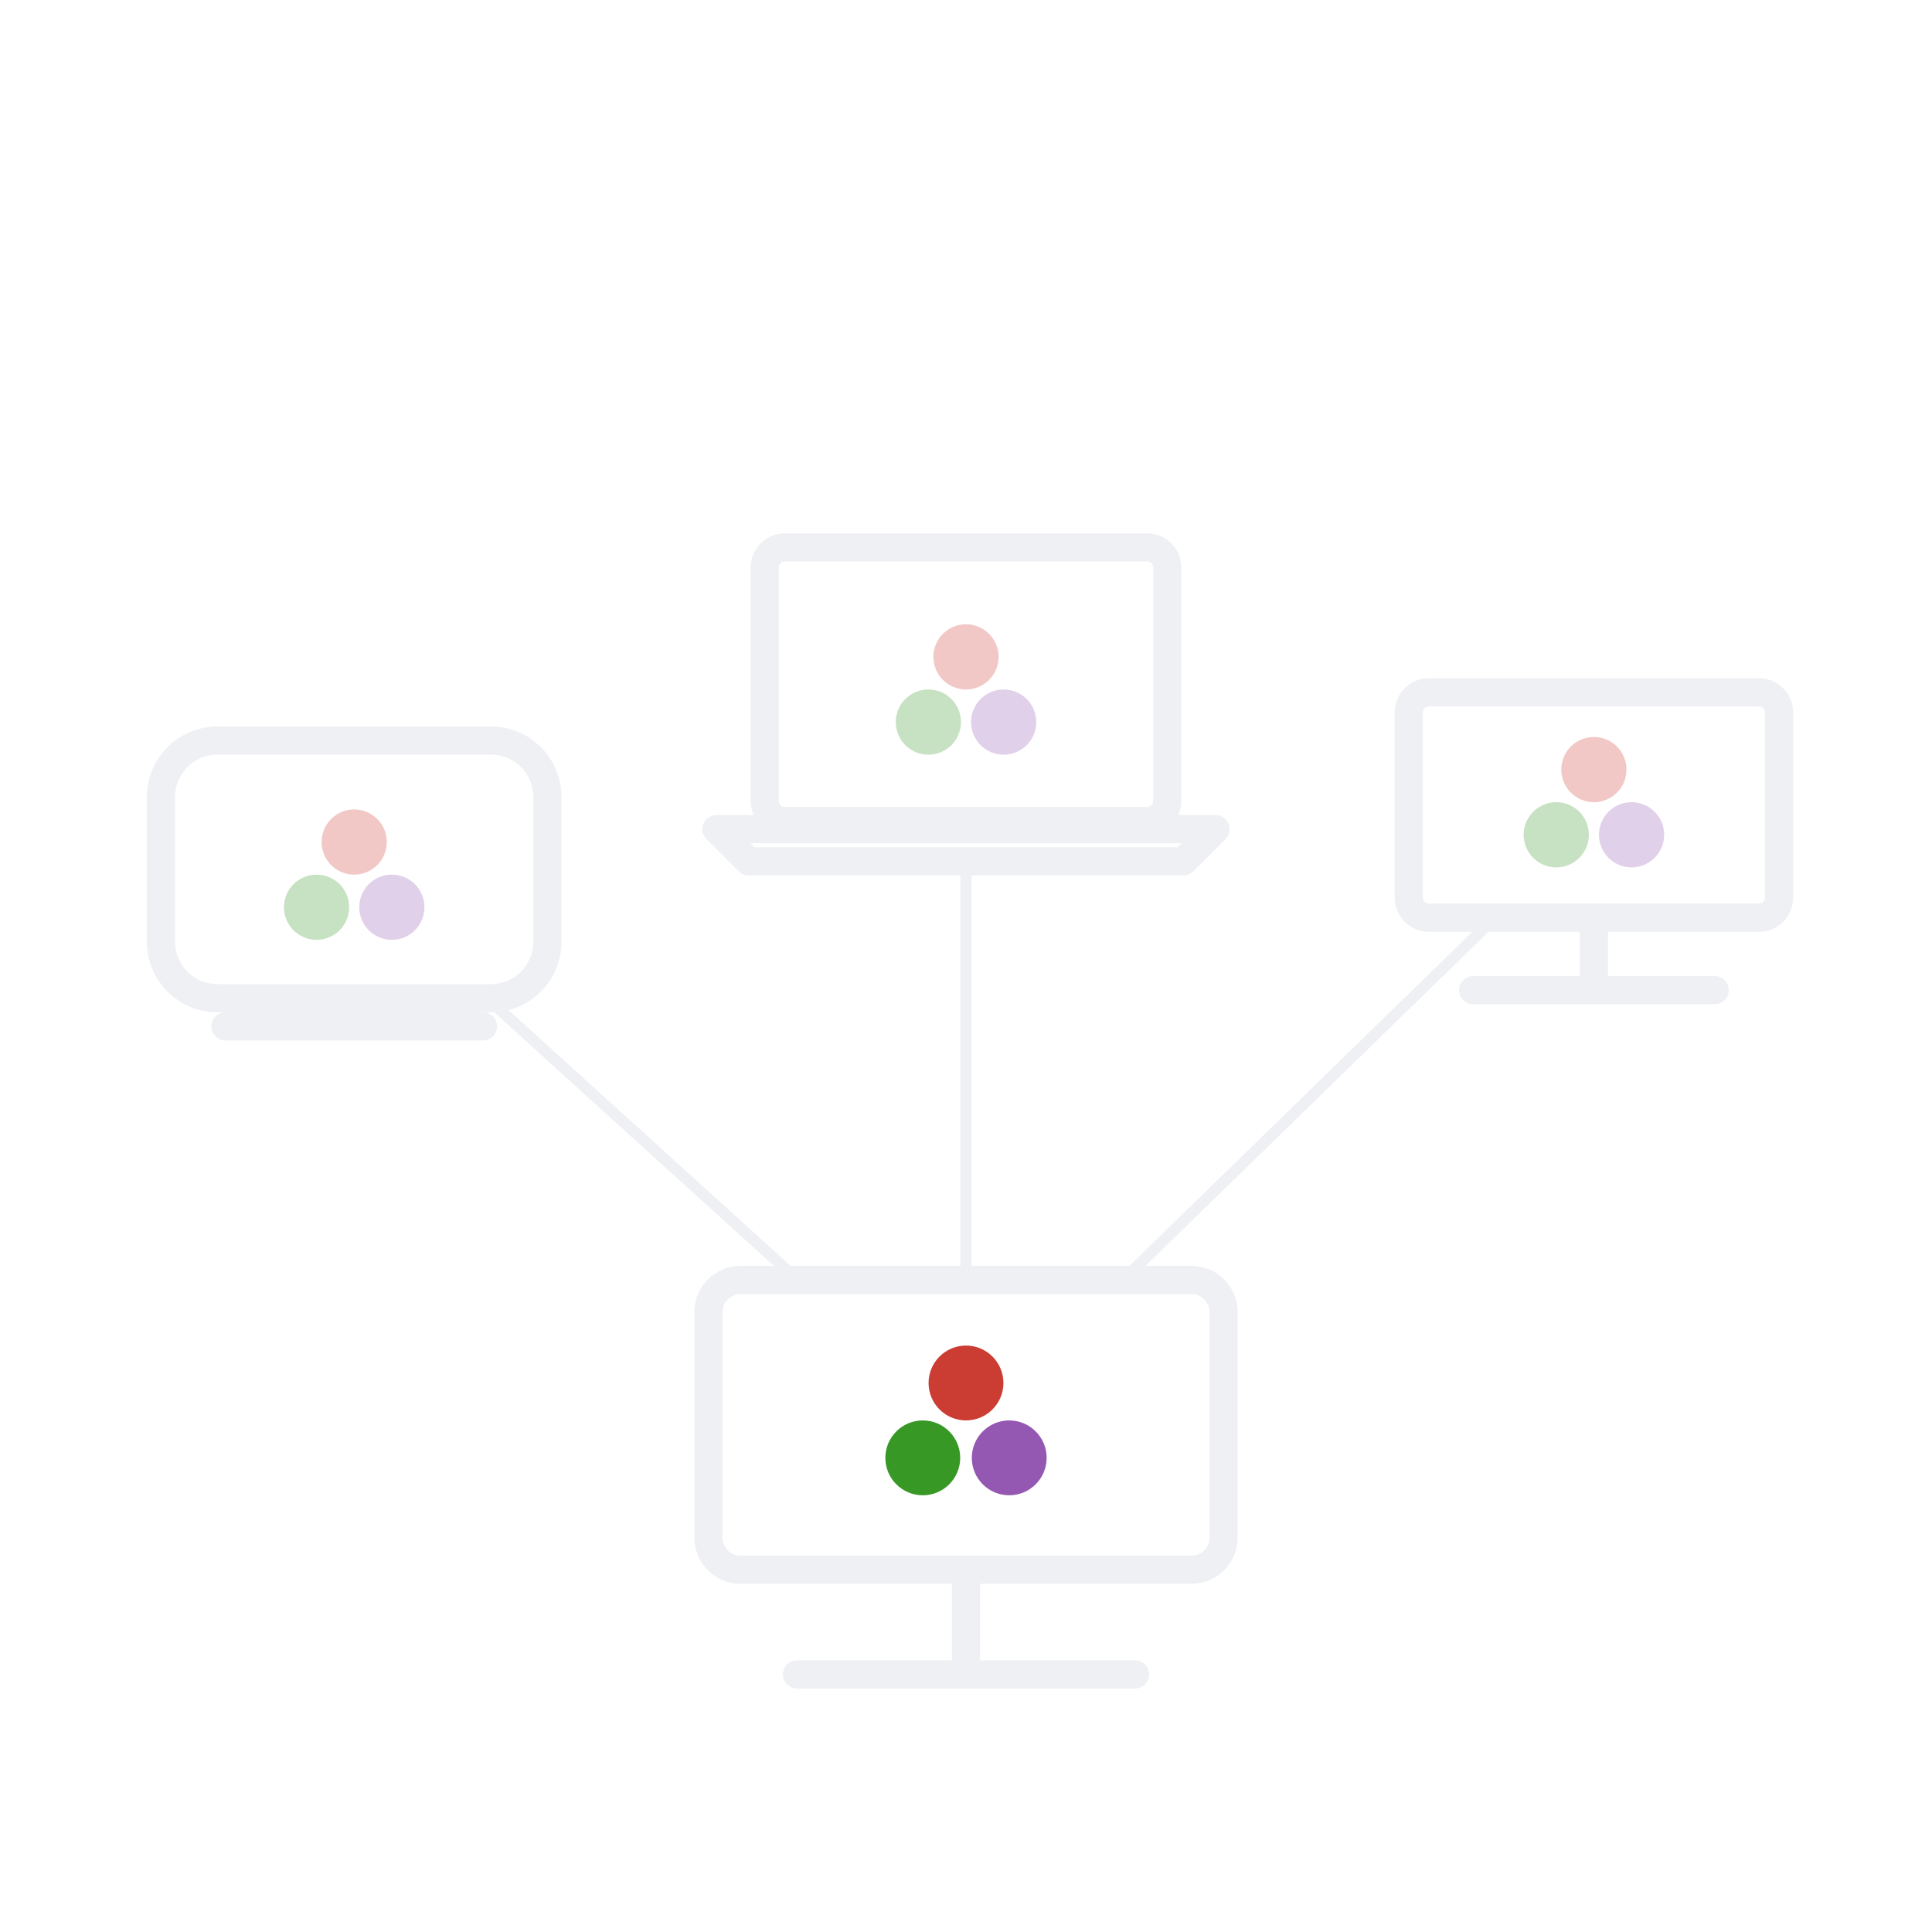
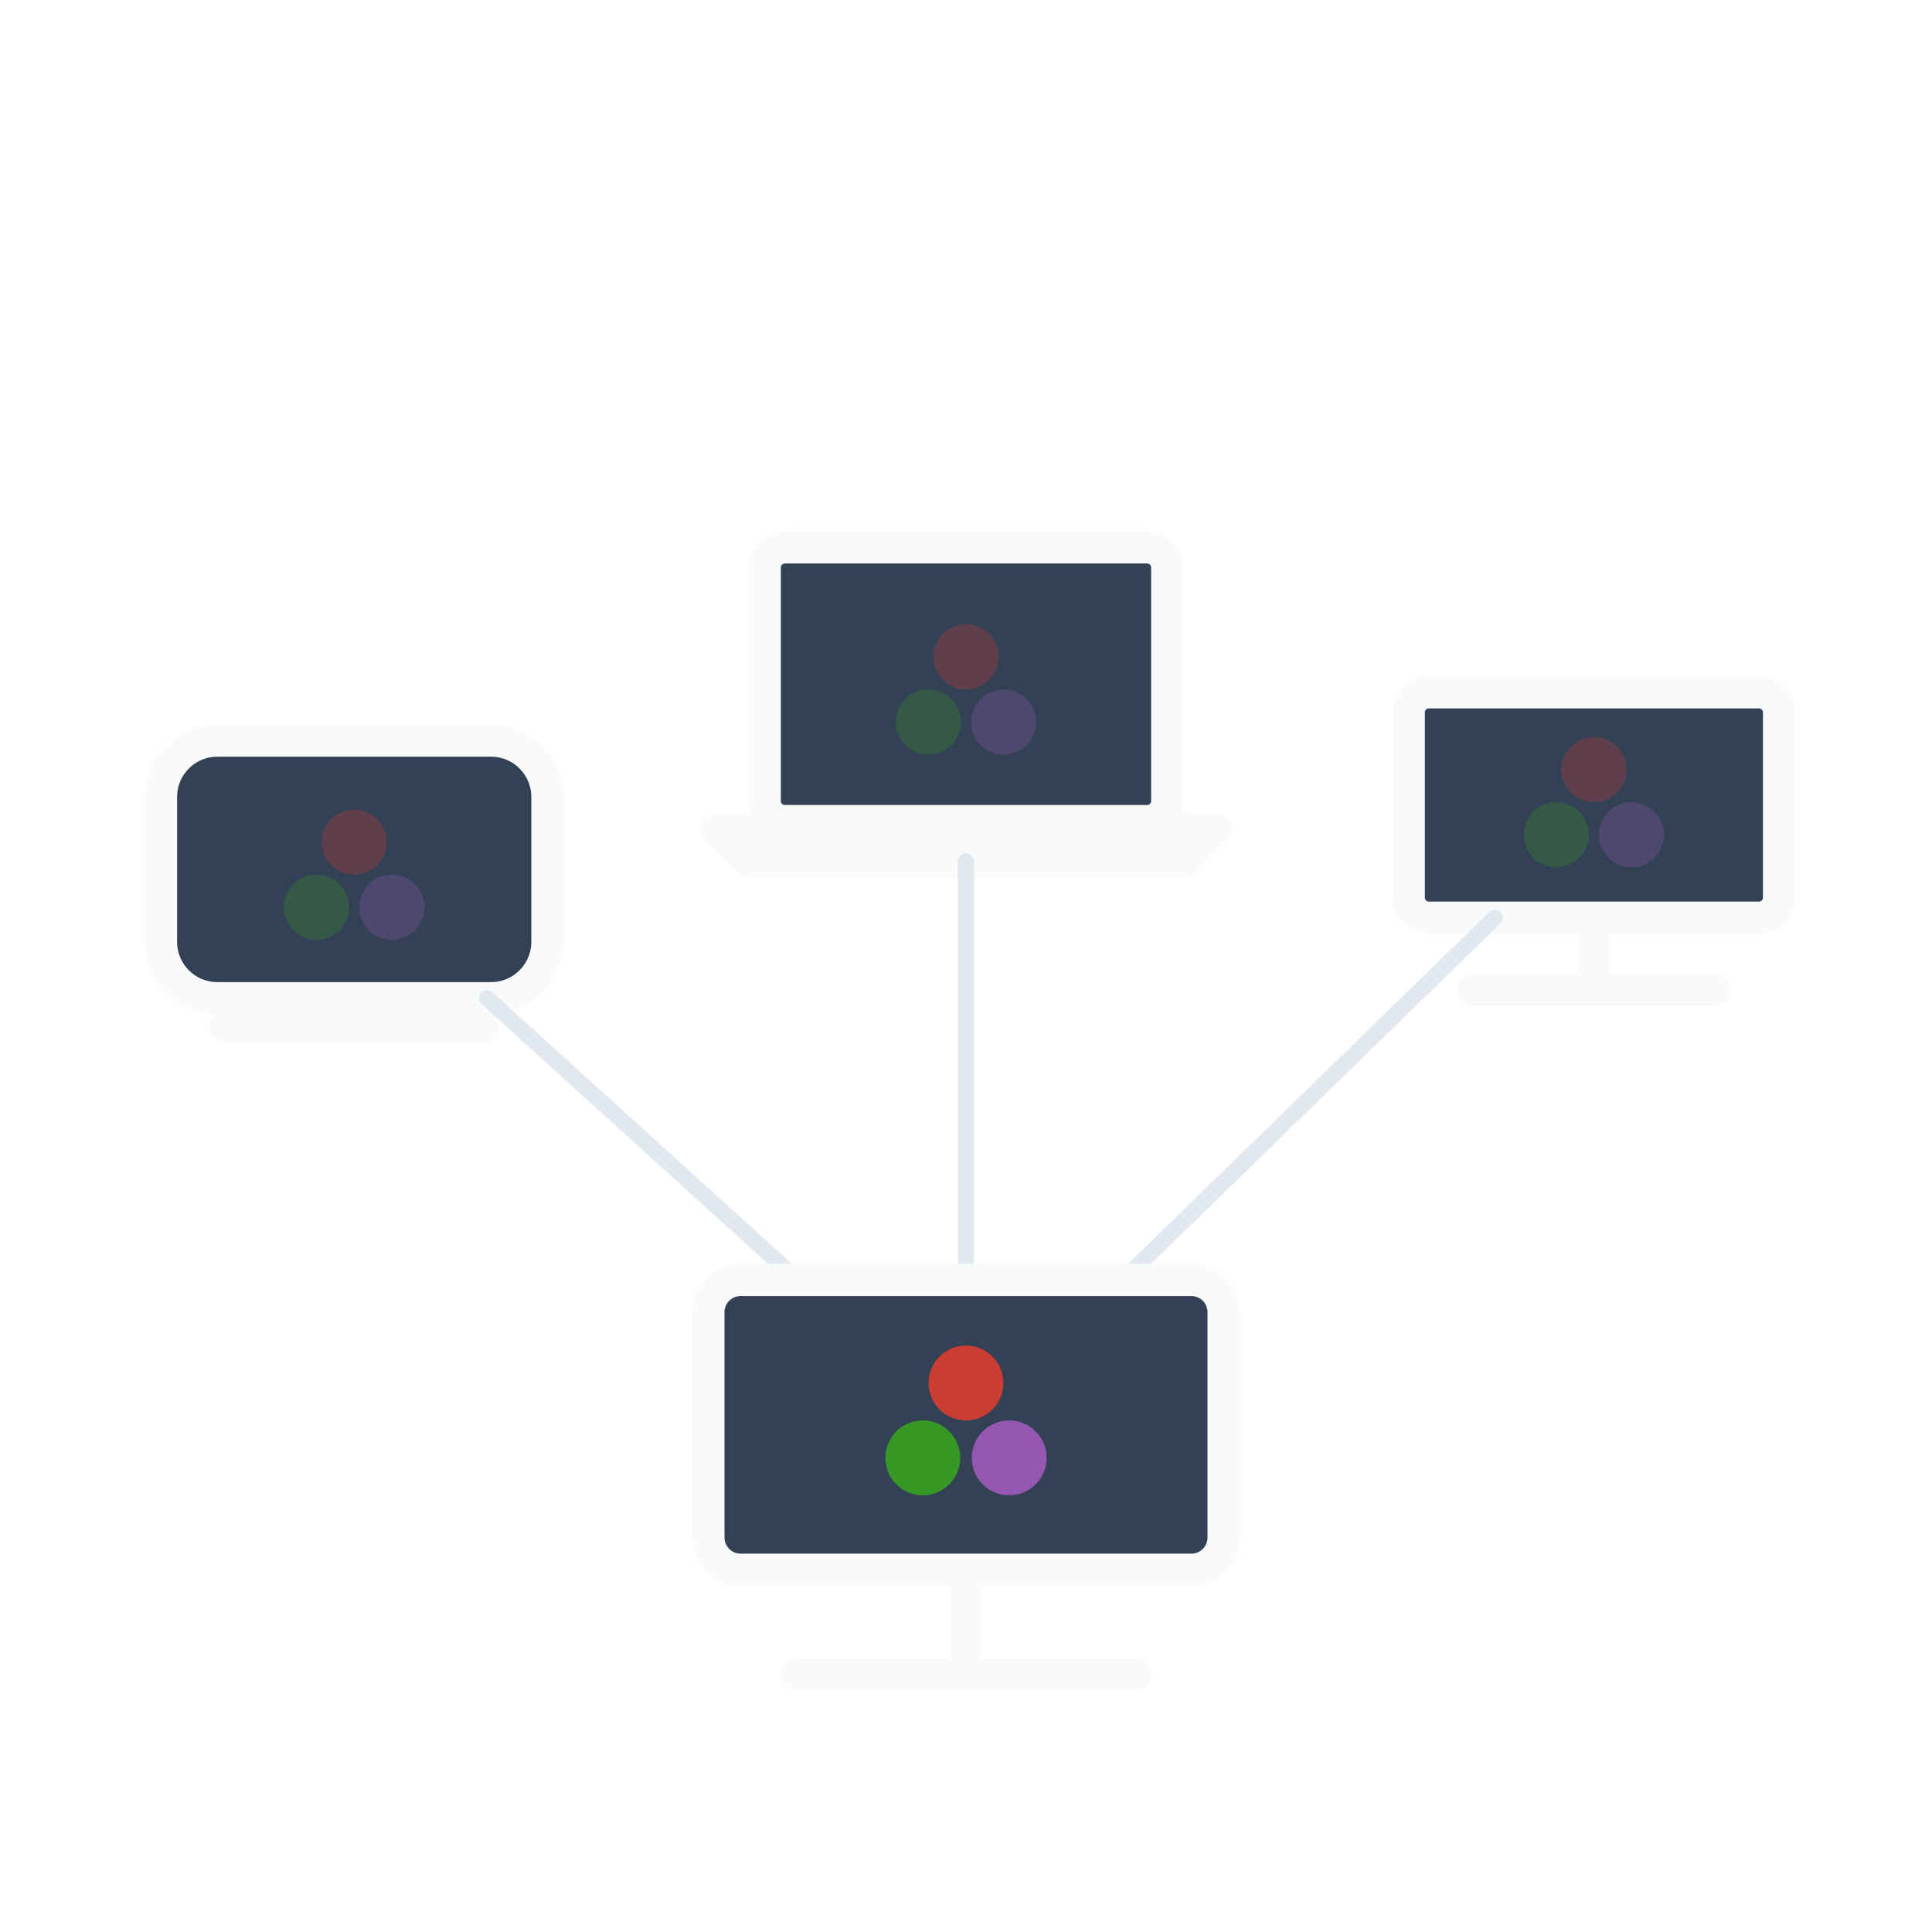
<svg xmlns="http://www.w3.org/2000/svg" viewBox="0 0 240 240" width="240" height="240">
  <defs>
    <filter id="dark-dot-glow" x="-100%" y="-100%" width="300%" height="300%">
      <feGaussianBlur in="SourceGraphic" stdDeviation="1.6" result="b" />
      <feMerge>
        <feMergeNode in="b" />
        <feMergeNode in="SourceGraphic" />
      </feMerge>
    </filter>
    <style>
      .stroke {
-         fill: none;
-         stroke: #eef0f3;
-         stroke-width: 3.5;
+         fill: #334155;
+         stroke: #f8fafc;
+         stroke-width: 4;
        stroke-linecap: round;
        stroke-linejoin: round;
      }
      .link {
-         stroke: #eef0f3;
-         stroke-width: 1.4;
+         stroke: #e2e8f0;
+         stroke-width: 2;
        stroke-linecap: round;
        fill: none;
      }
      .pkt { filter: url(#dark-dot-glow); }
      .pkt-data {
-         fill: #eef0f3;
+         fill: #f8fafc;
        /* no glow — quieter than outbound Julia packets */
      }
      .attach { fill: none; stroke: none; }
      @media (prefers-reduced-motion: reduce) {
        .pkt, .pkt-data { display: none; }
      }
    </style>
    <g id="dark-laptop-body">
      <rect class="stroke" x="-25" y="-22" width="50" height="34" rx="2.5" />
      <path class="stroke" d="M-31,13 L31,13 L27,17 L-27,17 Z" />
      <circle class="attach" id="dark-attach-laptop" cx="0" cy="-3" r="0" />
    </g>
    <g id="dark-minibox-body">
      <rect class="stroke" x="-24" y="-16" width="48" height="32" rx="7" />
      <line class="stroke" x1="-16" y1="19.5" x2="16" y2="19.5" />
      <circle class="attach" id="dark-attach-minibox" cx="0" cy="2" r="0" />
    </g>
    <g id="dark-desktop-body">
      <rect class="stroke" x="-23" y="-22" width="46" height="28" rx="2.5" />
      <line class="stroke" x1="0" y1="7" x2="0" y2="13" />
      <line class="stroke" x1="-15" y1="15" x2="15" y2="15" />
      <circle class="attach" id="dark-attach-desktop" cx="0" cy="-7" r="0" />
    </g>
    <g id="dark-master-body">
      <rect class="stroke" x="-32" y="-25" width="64" height="36" rx="4" />
      <line class="stroke" x1="0" y1="12" x2="0" y2="22" />
      <line class="stroke" x1="-21" y1="24" x2="21" y2="24" />
      <circle class="attach" id="dark-attach-master-l" cx="0" cy="-6" r="0" />
      <circle class="attach" id="dark-attach-master-c" cx="0" cy="-6" r="0" />
      <circle class="attach" id="dark-attach-master-r" cx="0" cy="-6" r="0" />
    </g>
    <g id="dark-juliadot">
      <circle cx="0" cy="-5.4" r="4.05" fill="#cb3c33" />
      <circle cx="-4.677" cy="2.7" r="4.05" fill="#389826" />
      <circle cx="4.677" cy="2.7" r="4.05" fill="#9558b2" />
    </g>
    <g id="dark-juliadot-lg">
      <circle cx="0" cy="-6.2" r="4.65" fill="#cb3c33" />
      <circle cx="-5.369" cy="3.1" r="4.65" fill="#389826" />
      <circle cx="5.369" cy="3.1" r="4.65" fill="#9558b2" />
    </g>
    <g id="dark-remote-dots">
      <circle cx="0" cy="-5.4" r="4.05" fill="#cb3c33" fill-opacity="0.28">
        <animate attributeName="fill-opacity" begin="2.9s" dur="0.4s" values="0.28;1" fill="freeze" calcMode="spline" keySplines="0.4 0 0.2 1" />
      </circle>
      <circle cx="-4.677" cy="2.7" r="4.05" fill="#389826" fill-opacity="0.28">
        <animate attributeName="fill-opacity" begin="3.6s" dur="0.4s" values="0.28;1" fill="freeze" calcMode="spline" keySplines="0.4 0 0.2 1" />
      </circle>
      <circle cx="4.677" cy="2.7" r="4.05" fill="#9558b2" fill-opacity="0.28">
        <animate attributeName="fill-opacity" begin="4.3s" dur="0.4s" values="0.28;1" fill="freeze" calcMode="spline" keySplines="0.4 0 0.2 1" />
      </circle>
    </g>
    <g id="dark-master-dots">
      <circle cx="0" cy="-6.2" r="4.65" fill="#cb3c33" opacity="1">
        <animate attributeName="opacity" begin="7.2s" dur="0.55s" values="1;0.15;1;0.3;1" keyTimes="0;0.22;0.45;0.7;1" calcMode="spline" keySplines="0.3 0 0.2 1; 0.3 0 0.2 1; 0.3 0 0.2 1; 0.3 0 0.2 1" fill="freeze" />
        <animate attributeName="r" begin="7.2s" dur="0.55s" values="4.65;5.65;4.65;5.25;4.65" keyTimes="0;0.22;0.45;0.7;1" calcMode="spline" keySplines="0.3 0 0.2 1; 0.3 0 0.2 1; 0.3 0 0.2 1; 0.3 0 0.2 1" fill="freeze" />
      </circle>
      <circle cx="-5.369" cy="3.1" r="4.65" fill="#389826" opacity="1">
        <animate attributeName="opacity" begin="7.2s" dur="0.55s" values="1;0.15;1;0.3;1" keyTimes="0;0.22;0.45;0.7;1" calcMode="spline" keySplines="0.3 0 0.2 1; 0.3 0 0.2 1; 0.3 0 0.2 1; 0.3 0 0.2 1" fill="freeze" />
        <animate attributeName="r" begin="7.2s" dur="0.55s" values="4.65;5.65;4.65;5.25;4.65" keyTimes="0;0.22;0.45;0.7;1" calcMode="spline" keySplines="0.3 0 0.2 1; 0.3 0 0.2 1; 0.3 0 0.2 1; 0.3 0 0.2 1" fill="freeze" />
      </circle>
      <circle cx="5.369" cy="3.1" r="4.65" fill="#9558b2" opacity="1">
        <animate attributeName="opacity" begin="7.2s" dur="0.55s" values="1;0.15;1;0.3;1" keyTimes="0;0.22;0.45;0.7;1" calcMode="spline" keySplines="0.3 0 0.2 1; 0.3 0 0.2 1; 0.3 0 0.2 1; 0.3 0 0.2 1" fill="freeze" />
        <animate attributeName="r" begin="7.2s" dur="0.55s" values="4.65;5.65;4.65;5.25;4.65" keyTimes="0;0.22;0.45;0.7;1" calcMode="spline" keySplines="0.3 0 0.2 1; 0.3 0 0.2 1; 0.3 0 0.2 1; 0.3 0 0.2 1" fill="freeze" />
      </circle>
    </g>
  </defs>
  <g id="dark-hub" transform="translate(120, 178)">
    <path id="dark-link-l" fill="none" stroke="none" d="M0,0 L-76,-69">
      <animate attributeName="d" fill="freeze" calcMode="spline" begin="0s" dur="12s" keyTimes="0;0.08;0.16;0.24;0.32;0.4;0.48;0.56;0.64;0.72;0.8;0.88;1" keySplines="0.45 0 0.55 1; 0.45 0 0.55 1; 0.45 0 0.55 1; 0.45 0 0.55 1; 0.45 0 0.55 1; 0.45 0 0.55 1; 0.45 0 0.55 1; 0.45 0 0.55 1; 0.45 0 0.55 1; 0.45 0 0.55 1; 0.45 0 0.55 1; 0.45 0 0.55 1" values="M0,0 L-76,-69;M0,0 L-76,-76;M0,0 L-76,-69;M0,0 L-76,-75;M0,0 L-76,-69;M0,0 L-76,-74;M0,0 L-76,-69;M0,0 L-76,-72.5;M0,0 L-76,-69;M0,0 L-76,-71;M0,0 L-76,-69;M0,0 L-76,-69.8;M0,0 L-76,-69" />
    </path>
    <path id="dark-link-t" fill="none" stroke="none" d="M0,0 L0,-92">
      <animate attributeName="d" fill="freeze" calcMode="spline" begin="0.25s" dur="12s" keyTimes="0;0.08;0.16;0.24;0.32;0.4;0.48;0.56;0.64;0.72;0.8;0.88;1" keySplines="0.45 0 0.55 1; 0.45 0 0.55 1; 0.45 0 0.55 1; 0.45 0 0.55 1; 0.45 0 0.55 1; 0.45 0 0.55 1; 0.45 0 0.55 1; 0.45 0 0.55 1; 0.45 0 0.55 1; 0.45 0 0.55 1; 0.45 0 0.55 1; 0.45 0 0.55 1" values="M0,0 L0,-92;M0,0 L0,-99;M0,0 L0,-92;M0,0 L0,-98;M0,0 L0,-92;M0,0 L0,-97;M0,0 L0,-92;M0,0 L0,-95.5;M0,0 L0,-92;M0,0 L0,-94;M0,0 L0,-92;M0,0 L0,-92.8;M0,0 L0,-92" />
    </path>
    <path id="dark-link-r" fill="none" stroke="none" d="M0,0 L78,-76">
      <animate attributeName="d" fill="freeze" calcMode="spline" begin="0.5s" dur="12s" keyTimes="0;0.08;0.16;0.24;0.32;0.4;0.48;0.56;0.64;0.72;0.8;0.88;1" keySplines="0.45 0 0.55 1; 0.45 0 0.55 1; 0.45 0 0.55 1; 0.45 0 0.55 1; 0.45 0 0.55 1; 0.45 0 0.55 1; 0.45 0 0.55 1; 0.45 0 0.55 1; 0.45 0 0.55 1; 0.45 0 0.55 1; 0.45 0 0.55 1; 0.45 0 0.55 1" values="M0,0 L78,-76;M0,0 L78,-83;M0,0 L78,-76;M0,0 L78,-82;M0,0 L78,-76;M0,0 L78,-81;M0,0 L78,-76;M0,0 L78,-79.5;M0,0 L78,-76;M0,0 L78,-78;M0,0 L78,-76;M0,0 L78,-76.8;M0,0 L78,-76" />
    </path>
    <circle class="pkt" r="3.5" fill="#cb3c33" opacity="0">
      <animate attributeName="opacity" begin="2.4s" dur="0.5s" values="0;1;1;0" keyTimes="0;0.12;0.88;1" fill="freeze" />
      <animateMotion begin="2.4s" dur="0.5s" fill="freeze" keyPoints="0.20;0.78" keyTimes="0;1" calcMode="linear">
        <mpath href="#dark-link-l" />
      </animateMotion>
    </circle>
    <circle class="pkt" r="3.5" fill="#389826" opacity="0">
      <animate attributeName="opacity" begin="3.1s" dur="0.5s" values="0;1;1;0" keyTimes="0;0.12;0.88;1" fill="freeze" />
      <animateMotion begin="3.1s" dur="0.5s" fill="freeze" keyPoints="0.20;0.78" keyTimes="0;1" calcMode="linear">
        <mpath href="#dark-link-l" />
      </animateMotion>
    </circle>
    <circle class="pkt" r="3.5" fill="#9558b2" opacity="0">
      <animate attributeName="opacity" begin="3.8s" dur="0.5s" values="0;1;1;0" keyTimes="0;0.12;0.88;1" fill="freeze" />
      <animateMotion begin="3.8s" dur="0.5s" fill="freeze" keyPoints="0.20;0.78" keyTimes="0;1" calcMode="linear">
        <mpath href="#dark-link-l" />
      </animateMotion>
    </circle>
    <circle class="pkt" r="3.5" fill="#cb3c33" opacity="0">
      <animate attributeName="opacity" begin="2.4s" dur="0.5s" values="0;1;1;0" keyTimes="0;0.12;0.88;1" fill="freeze" />
      <animateMotion begin="2.4s" dur="0.5s" fill="freeze" keyPoints="0.20;0.78" keyTimes="0;1" calcMode="linear">
        <mpath href="#dark-link-t" />
      </animateMotion>
    </circle>
    <circle class="pkt" r="3.5" fill="#389826" opacity="0">
      <animate attributeName="opacity" begin="3.1s" dur="0.5s" values="0;1;1;0" keyTimes="0;0.12;0.88;1" fill="freeze" />
      <animateMotion begin="3.1s" dur="0.5s" fill="freeze" keyPoints="0.20;0.78" keyTimes="0;1" calcMode="linear">
        <mpath href="#dark-link-t" />
      </animateMotion>
    </circle>
    <circle class="pkt" r="3.5" fill="#9558b2" opacity="0">
      <animate attributeName="opacity" begin="3.8s" dur="0.5s" values="0;1;1;0" keyTimes="0;0.12;0.88;1" fill="freeze" />
      <animateMotion begin="3.8s" dur="0.5s" fill="freeze" keyPoints="0.20;0.78" keyTimes="0;1" calcMode="linear">
        <mpath href="#dark-link-t" />
      </animateMotion>
    </circle>
    <circle class="pkt" r="3.5" fill="#cb3c33" opacity="0">
      <animate attributeName="opacity" begin="2.4s" dur="0.5s" values="0;1;1;0" keyTimes="0;0.12;0.88;1" fill="freeze" />
      <animateMotion begin="2.4s" dur="0.5s" fill="freeze" keyPoints="0.20;0.78" keyTimes="0;1" calcMode="linear">
        <mpath href="#dark-link-r" />
      </animateMotion>
    </circle>
    <circle class="pkt" r="3.5" fill="#389826" opacity="0">
      <animate attributeName="opacity" begin="3.1s" dur="0.5s" values="0;1;1;0" keyTimes="0;0.12;0.88;1" fill="freeze" />
      <animateMotion begin="3.1s" dur="0.5s" fill="freeze" keyPoints="0.20;0.78" keyTimes="0;1" calcMode="linear">
        <mpath href="#dark-link-r" />
      </animateMotion>
    </circle>
    <circle class="pkt" r="3.5" fill="#9558b2" opacity="0">
      <animate attributeName="opacity" begin="3.8s" dur="0.5s" values="0;1;1;0" keyTimes="0;0.12;0.88;1" fill="freeze" />
      <animateMotion begin="3.8s" dur="0.5s" fill="freeze" keyPoints="0.20;0.78" keyTimes="0;1" calcMode="linear">
        <mpath href="#dark-link-r" />
      </animateMotion>
    </circle>
    <circle class="pkt-data" r="2.2" opacity="0">
      <animate attributeName="opacity" begin="6.6s" dur="0.5s" values="0;0.45;0.45;0" keyTimes="0;0.12;0.88;1" fill="freeze" />
      <animateMotion begin="6.6s" dur="0.5s" fill="freeze" keyPoints="0.78;0.20" keyTimes="0;1" calcMode="linear">
        <mpath href="#dark-link-l" />
      </animateMotion>
    </circle>
    <circle class="pkt-data" r="2.2" opacity="0">
      <animate attributeName="opacity" begin="6.6s" dur="0.5s" values="0;0.45;0.45;0" keyTimes="0;0.12;0.88;1" fill="freeze" />
      <animateMotion begin="6.6s" dur="0.5s" fill="freeze" keyPoints="0.78;0.20" keyTimes="0;1" calcMode="linear">
        <mpath href="#dark-link-t" />
      </animateMotion>
    </circle>
    <circle class="pkt-data" r="2.2" opacity="0">
      <animate attributeName="opacity" begin="6.6s" dur="0.5s" values="0;0.45;0.45;0" keyTimes="0;0.12;0.88;1" fill="freeze" />
      <animateMotion begin="6.6s" dur="0.5s" fill="freeze" keyPoints="0.78;0.20" keyTimes="0;1" calcMode="linear">
        <mpath href="#dark-link-r" />
      </animateMotion>
    </circle>
  </g>
  <g transform="translate(44, 108)">
    <g>
      <animateTransform attributeName="transform" type="translate" values="0 0;0 -7;0 0;0 -6;0 0;0 -5;0 0;0 -3.5;0 0;0 -2;0 0;0 -0.8;0 0" keyTimes="0;0.08;0.16;0.24;0.32;0.4;0.48;0.56;0.64;0.72;0.8;0.88;1" calcMode="spline" keySplines="0.45 0 0.55 1; 0.45 0 0.55 1; 0.45 0 0.55 1; 0.45 0 0.55 1; 0.45 0 0.55 1; 0.45 0 0.55 1; 0.45 0 0.55 1; 0.45 0 0.55 1; 0.45 0 0.55 1; 0.45 0 0.55 1; 0.45 0 0.55 1; 0.45 0 0.55 1" dur="12s" begin="0s" fill="freeze" />
      <use href="#dark-minibox-body" />
      <line class="link" x1="16.5" y1="16" x2="55.1" y2="51">
        <animate attributeName="y2" fill="freeze" calcMode="spline" begin="0s" dur="12s" keyTimes="0;0.08;0.16;0.24;0.32;0.4;0.48;0.56;0.64;0.72;0.8;0.88;1" keySplines="0.45 0 0.55 1; 0.45 0 0.55 1; 0.45 0 0.55 1; 0.45 0 0.55 1; 0.45 0 0.55 1; 0.45 0 0.55 1; 0.45 0 0.55 1; 0.45 0 0.55 1; 0.45 0 0.55 1; 0.45 0 0.55 1; 0.45 0 0.55 1; 0.45 0 0.55 1" values="51;58;51;57;51;56;51;54.5;51;53;51;51.8;51" />
      </line>
      <g transform="translate(0, 2)">
        <g>
          <animateTransform attributeName="transform" type="rotate" values="0 0 0;360 0 0;720 0 0;1080 0 0" keyTimes="0;0.33;0.66;1" calcMode="spline" keySplines="0.2 0.05 0.25 1; 0.2 0.05 0.25 1; 0.2 0.05 0.25 1" begin="4.7s" dur="1.8s" fill="freeze" />
          <use href="#dark-remote-dots" />
        </g>
      </g>
    </g>
  </g>
  <g transform="translate(120, 90)">
    <g>
      <animateTransform attributeName="transform" type="translate" values="0 0;0 -7;0 0;0 -6;0 0;0 -5;0 0;0 -3.5;0 0;0 -2;0 0;0 -0.8;0 0" keyTimes="0;0.08;0.16;0.24;0.32;0.4;0.48;0.56;0.64;0.72;0.8;0.88;1" calcMode="spline" keySplines="0.45 0 0.55 1; 0.45 0 0.55 1; 0.45 0 0.55 1; 0.45 0 0.55 1; 0.45 0 0.55 1; 0.45 0 0.55 1; 0.45 0 0.55 1; 0.45 0 0.55 1; 0.45 0 0.55 1; 0.45 0 0.55 1; 0.45 0 0.55 1; 0.45 0 0.55 1" dur="12s" begin="0.25s" fill="freeze" />
      <use href="#dark-laptop-body" />
      <line class="link" x1="0" y1="17" x2="0" y2="69">
        <animate attributeName="y2" fill="freeze" calcMode="spline" begin="0.25s" dur="12s" keyTimes="0;0.08;0.16;0.24;0.32;0.4;0.48;0.56;0.64;0.72;0.8;0.88;1" keySplines="0.45 0 0.55 1; 0.45 0 0.55 1; 0.45 0 0.55 1; 0.45 0 0.55 1; 0.45 0 0.55 1; 0.45 0 0.55 1; 0.45 0 0.55 1; 0.45 0 0.55 1; 0.45 0 0.55 1; 0.45 0 0.55 1; 0.45 0 0.55 1; 0.45 0 0.55 1" values="69;76;69;75;69;74;69;72.5;69;71;69;69.8;69" />
      </line>
      <g transform="translate(0, -3)">
        <g>
          <animateTransform attributeName="transform" type="rotate" values="0 0 0;360 0 0;720 0 0;1080 0 0" keyTimes="0;0.33;0.66;1" calcMode="spline" keySplines="0.2 0.05 0.25 1; 0.2 0.05 0.25 1; 0.2 0.05 0.25 1" begin="4.7s" dur="1.8s" fill="freeze" />
          <use href="#dark-remote-dots" />
        </g>
      </g>
    </g>
  </g>
  <g transform="translate(198, 108)">
    <g>
      <animateTransform attributeName="transform" type="translate" values="0 0;0 -7;0 0;0 -6;0 0;0 -5;0 0;0 -3.5;0 0;0 -2;0 0;0 -0.8;0 0" keyTimes="0;0.08;0.16;0.24;0.32;0.4;0.48;0.56;0.64;0.72;0.8;0.88;1" calcMode="spline" keySplines="0.45 0 0.55 1; 0.45 0 0.55 1; 0.45 0 0.55 1; 0.45 0 0.55 1; 0.45 0 0.55 1; 0.45 0 0.55 1; 0.45 0 0.55 1; 0.45 0 0.55 1; 0.45 0 0.55 1; 0.45 0 0.55 1; 0.45 0 0.55 1; 0.45 0 0.55 1" dur="12s" begin="0.5s" fill="freeze" />
      <use href="#dark-desktop-body" />
      <line class="link" x1="-12.3" y1="6" x2="-58.5" y2="51">
        <animate attributeName="y2" fill="freeze" calcMode="spline" begin="0.5s" dur="12s" keyTimes="0;0.08;0.16;0.24;0.32;0.4;0.48;0.56;0.64;0.72;0.8;0.88;1" keySplines="0.45 0 0.55 1; 0.45 0 0.55 1; 0.45 0 0.55 1; 0.45 0 0.55 1; 0.45 0 0.55 1; 0.45 0 0.55 1; 0.45 0 0.55 1; 0.45 0 0.55 1; 0.45 0 0.55 1; 0.45 0 0.55 1; 0.45 0 0.55 1; 0.45 0 0.55 1" values="51;58;51;57;51;56;51;54.5;51;53;51;51.8;51" />
      </line>
      <g transform="translate(0, -7)">
        <g>
          <animateTransform attributeName="transform" type="rotate" values="0 0 0;360 0 0;720 0 0;1080 0 0" keyTimes="0;0.33;0.66;1" calcMode="spline" keySplines="0.2 0.05 0.25 1; 0.2 0.05 0.25 1; 0.2 0.05 0.25 1" begin="4.7s" dur="1.8s" fill="freeze" />
          <use href="#dark-remote-dots" />
        </g>
      </g>
    </g>
  </g>
  <g transform="translate(120, 184)">
    <use href="#dark-master-body" />
    <g transform="translate(0, -6)">
      <g>
        <animateTransform attributeName="transform" type="rotate" values="0 0 0;360 0 0;720 0 0;1080 0 0" keyTimes="0;0.33;0.66;1" calcMode="spline" keySplines="0.2 0.05 0.25 1; 0.2 0.05 0.25 1; 0.2 0.05 0.25 1" begin="2.4s" dur="2.1s" fill="freeze" />
        <g>
          <animateTransform attributeName="transform" type="rotate" values="0 0 0;360 0 0;720 0 0;1080 0 0" keyTimes="0;0.33;0.66;1" calcMode="spline" keySplines="0.2 0.05 0.25 1; 0.2 0.05 0.25 1; 0.2 0.05 0.25 1" begin="4.7s" dur="1.8s" fill="freeze" />
          <use href="#dark-master-dots" />
        </g>
      </g>
    </g>
  </g>
</svg>
